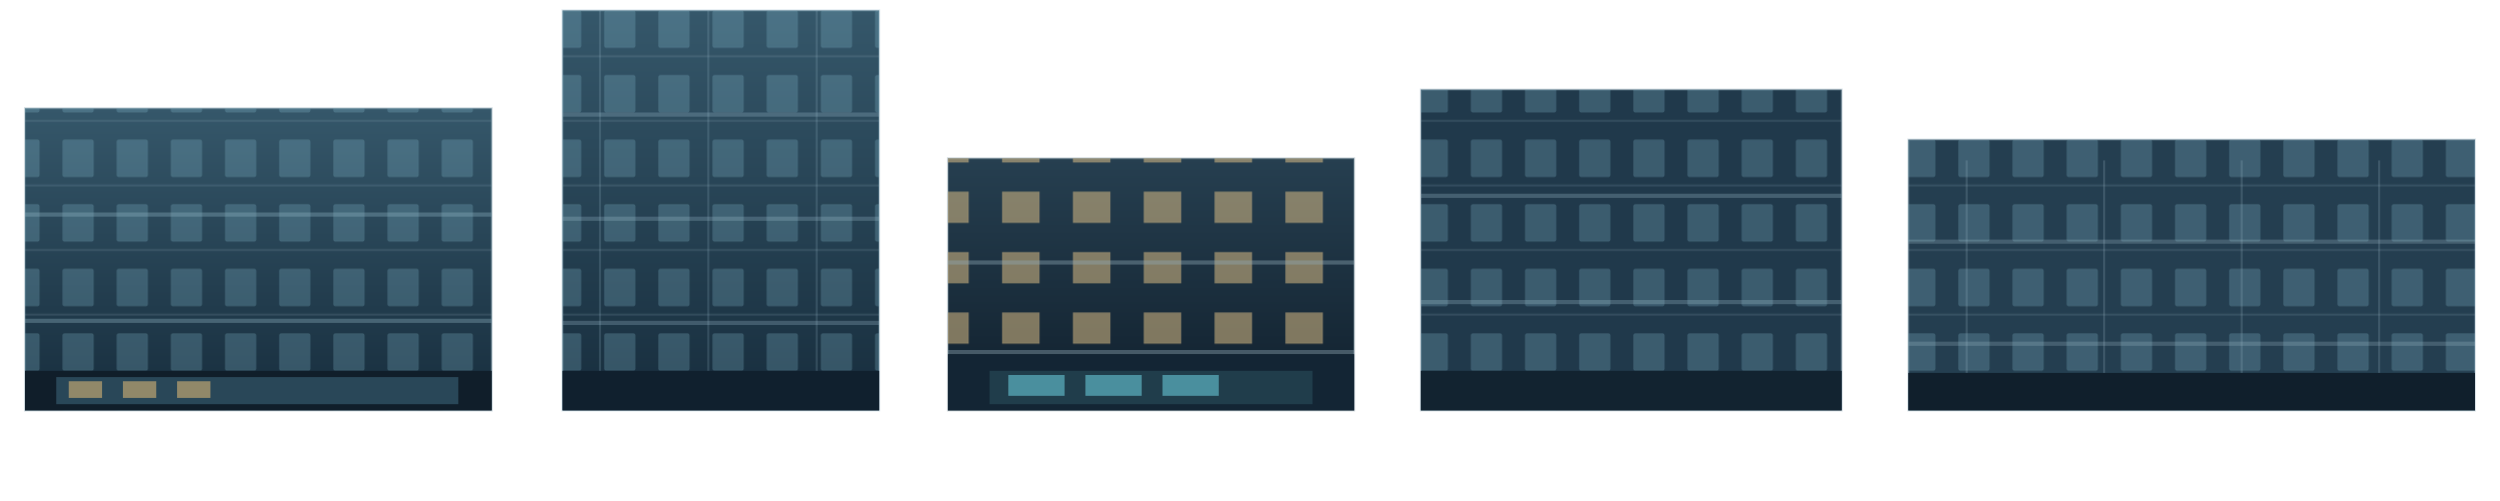
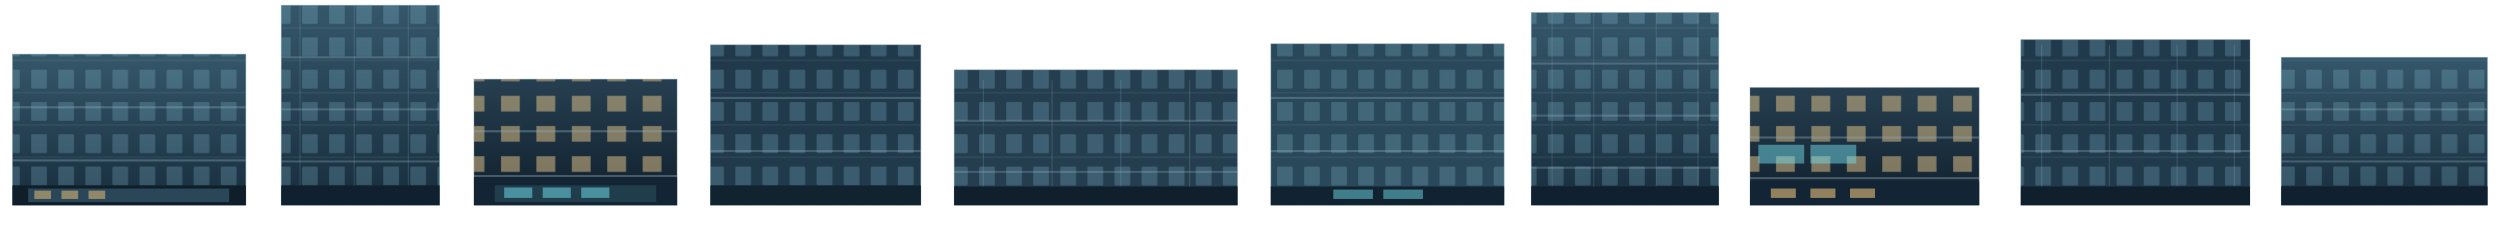
- <svg xmlns="http://www.w3.org/2000/svg" width="1200" height="240" viewBox="0 0 1200 240">
+ <svg xmlns="http://www.w3.org/2000/svg" width="2400" height="240" viewBox="0 0 2400 240">
  <defs>
    <linearGradient id="glass" x2="0" y2="1">
      <stop stop-color="#35576a" />
      <stop offset="1" stop-color="#172d3d" />
    </linearGradient>
    <linearGradient id="shop" x2="0" y2="1">
      <stop stop-color="#263f50" />
      <stop offset="1" stop-color="#101f2c" />
    </linearGradient>
    <pattern id="office" width="26" height="31" patternUnits="userSpaceOnUse">
      <rect x="4" y="5" width="15" height="18" rx="1" fill="#8dc5d7" opacity=".25" />
      <path d="M0 27H26" stroke="#9bb7c3" stroke-opacity=".15" />
    </pattern>
    <pattern id="warmwin" width="34" height="29" patternUnits="userSpaceOnUse">
      <rect x="5" y="5" width="18" height="15" fill="#e9c78a" opacity=".5" />
    </pattern>
  </defs>
  <g>
    <path d="M12 197V52H236V197Z" fill="url(#glass)" stroke="#7695a4" stroke-opacity=".35" />
    <path d="M12 52H236V197H12Z" fill="url(#office)" />
    <path d="M12 103H236M12 154H236" stroke="#91b4c2" stroke-opacity=".35" stroke-width="2" />
    <path d="M12 178H236V197H12Z" fill="#101e2a" />
    <path d="M27 181H220V194H27Z" fill="#294758" />
    <g fill="#e7bd77" opacity=".55">
      <rect x="33" y="183" width="16" height="8" />
      <rect x="59" y="183" width="16" height="8" />
      <rect x="85" y="183" width="16" height="8" />
    </g>
  </g>
  <g>
    <path d="M270 197V5H422V197Z" fill="url(#glass)" stroke="#8bb3c4" stroke-opacity=".3" />
    <path d="M270 5H422V197H270Z" fill="url(#office)" />
    <path d="M270 55H422M270 105H422M270 155H422" stroke="#a6c7d4" stroke-opacity=".26" stroke-width="2" />
    <path d="M288 5V197M340 5V197M392 5V197" stroke="#a6c7d4" stroke-opacity=".18" />
    <path d="M270 178H422V197H270Z" fill="#10202e" />
  </g>
  <g>
    <path d="M455 197V76H650V197Z" fill="url(#shop)" stroke="#8199a5" stroke-opacity=".35" />
    <path d="M455 76H650V197H455Z" fill="url(#warmwin)" />
    <path d="M455 126H650M455 169H650" stroke="#8fa9b4" stroke-opacity=".4" stroke-width="2" />
    <path d="M455 170H650V197H455Z" fill="#132534" />
    <path d="M475 178H630V194H475Z" fill="#203d4b" />
    <g fill="#6ed2e1" opacity=".55">
      <rect x="484" y="180" width="27" height="10" />
      <rect x="521" y="180" width="27" height="10" />
      <rect x="558" y="180" width="27" height="10" />
    </g>
  </g>
  <g>
    <path d="M682 197V43H884V197Z" fill="#20394b" stroke="#8ba6b5" stroke-opacity=".34" />
    <path d="M682 43H884V197H682Z" fill="url(#office)" />
    <path d="M682 94H884M682 145H884" stroke="#9cb9c7" stroke-opacity=".3" stroke-width="2" />
    <path d="M682 178H884V197H682Z" fill="#122330" />
  </g>
  <g>
    <path d="M916 197V67H1188V197Z" fill="#243e50" stroke="#8ca7b5" stroke-opacity=".32" />
    <path d="M916 67H1188V197H916Z" fill="url(#office)" />
    <path d="M916 116H1188M916 165H1188" stroke="#a4c0cc" stroke-opacity=".25" stroke-width="2" />
    <path d="M944 77V191M1010 77V191M1076 77V191M1142 77V191" stroke="#9bb7c4" stroke-opacity=".22" />
    <path d="M916 179H1188V197H916Z" fill="#101f2c" />
  </g>
+   <g>
+     <path d="M1220 197V42H1444V197Z" fill="#29485a" stroke="#8eafbd" stroke-opacity=".34" />
+     <path d="M1220 42H1444V197H1220Z" fill="url(#office)" />
+     <path d="M1220 94H1444M1220 145H1444" stroke="#9cb9c7" stroke-opacity=".3" stroke-width="2" />
+     <path d="M1220 179H1444V197H1220Z" fill="#112330" />
+   </g>
+   <g>
+     <path d="M1470 197V12H1650V197Z" fill="url(#glass)" stroke="#8bb3c4" stroke-opacity=".3" />
+     <path d="M1470 12H1650V197H1470Z" fill="url(#office)" />
+     <path d="M1470 61H1650M1470 111H1650M1470 161H1650" stroke="#a6c7d4" stroke-opacity=".26" stroke-width="2" />
+     <path d="M1490 12V197M1530 12V197M1590 12V197M1630 12V197" stroke="#a6c7d4" stroke-opacity=".18" />
+     <path d="M1470 179H1650V197H1470Z" fill="#10202e" />
+   </g>
+   <g>
+     <path d="M1680 197V84H1900V197Z" fill="url(#shop)" stroke="#8199a5" stroke-opacity=".35" />
+     <path d="M1680 84H1900V197H1680Z" fill="url(#warmwin)" />
+     <path d="M1680 132H1900M1680 171H1900" stroke="#8fa9b4" stroke-opacity=".4" stroke-width="2" />
+     <path d="M1680 174H1900V197H1680Z" fill="#132534" />
+     <g fill="#e7bd77" opacity=".6">
+       <rect x="1700" y="181" width="24" height="9" />
+       <rect x="1738" y="181" width="24" height="9" />
+       <rect x="1776" y="181" width="24" height="9" />
+     </g>
+   </g>
+   <g>
+     <path d="M1940 197V38H2160V197Z" fill="#20394b" stroke="#8ba6b5" stroke-opacity=".34" />
+     <path d="M1940 38H2160V197H1940Z" fill="url(#office)" />
+     <path d="M1940 91H2160M1940 145H2160" stroke="#9cb9c7" stroke-opacity=".3" stroke-width="2" />
+     <path d="M1960 43V191M2025 43V191M2090 43V191M2145 43V191" stroke="#9bb7c4" stroke-opacity=".22" />
+     <path d="M1940 179H2160V197H1940Z" fill="#101f2c" />
+   </g>
+   <g>
+     <path d="M2190 197V55H2388V197Z" fill="url(#glass)" stroke="#8bb3c4" stroke-opacity=".3" />
+     <path d="M2190 55H2388V197H2190Z" fill="url(#office)" />
+     <path d="M2190 105H2388M2190 155H2388" stroke="#a6c7d4" stroke-opacity=".26" stroke-width="2" />
+     <path d="M2190 179H2388V197H2190Z" fill="#10202e" />
+   </g>
+   <g fill="#72d9e8" opacity=".5">
+     <rect x="1280" y="182" width="38" height="9" />
+     <rect x="1328" y="182" width="38" height="9" />
+     <rect x="1688" y="139" width="44" height="18" />
+     <rect x="1738" y="139" width="44" height="18" />
+   </g>
</svg>
